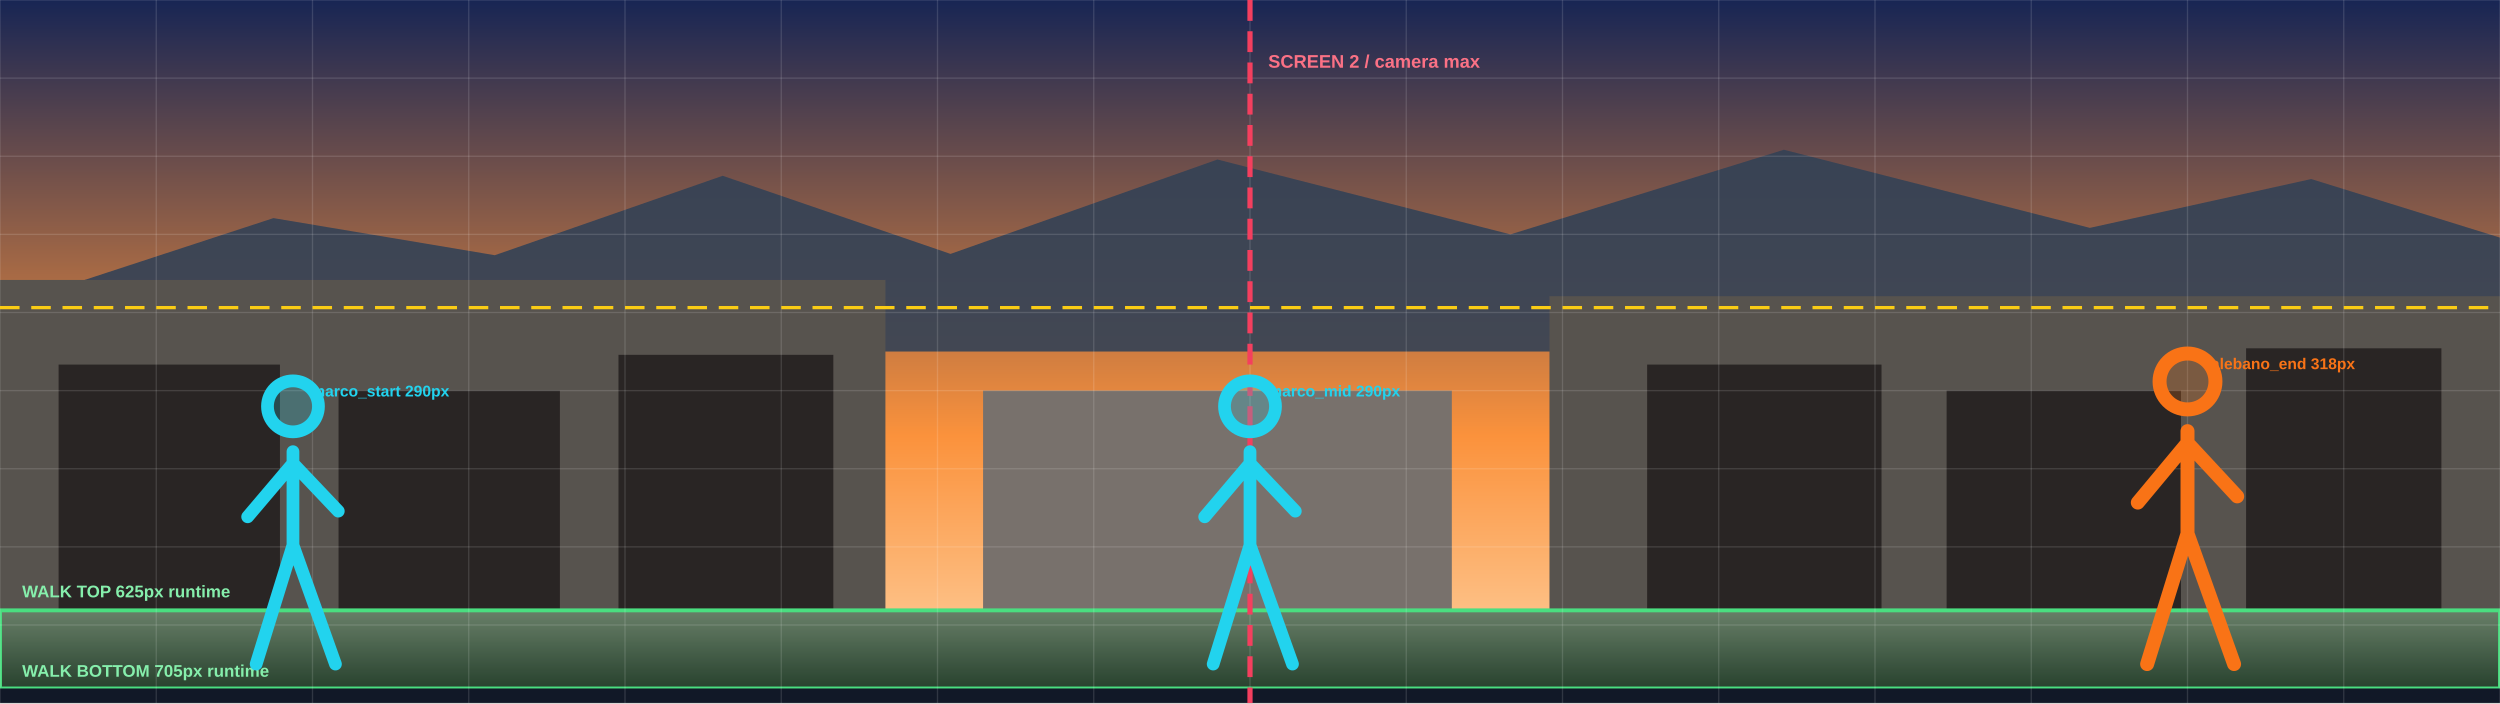
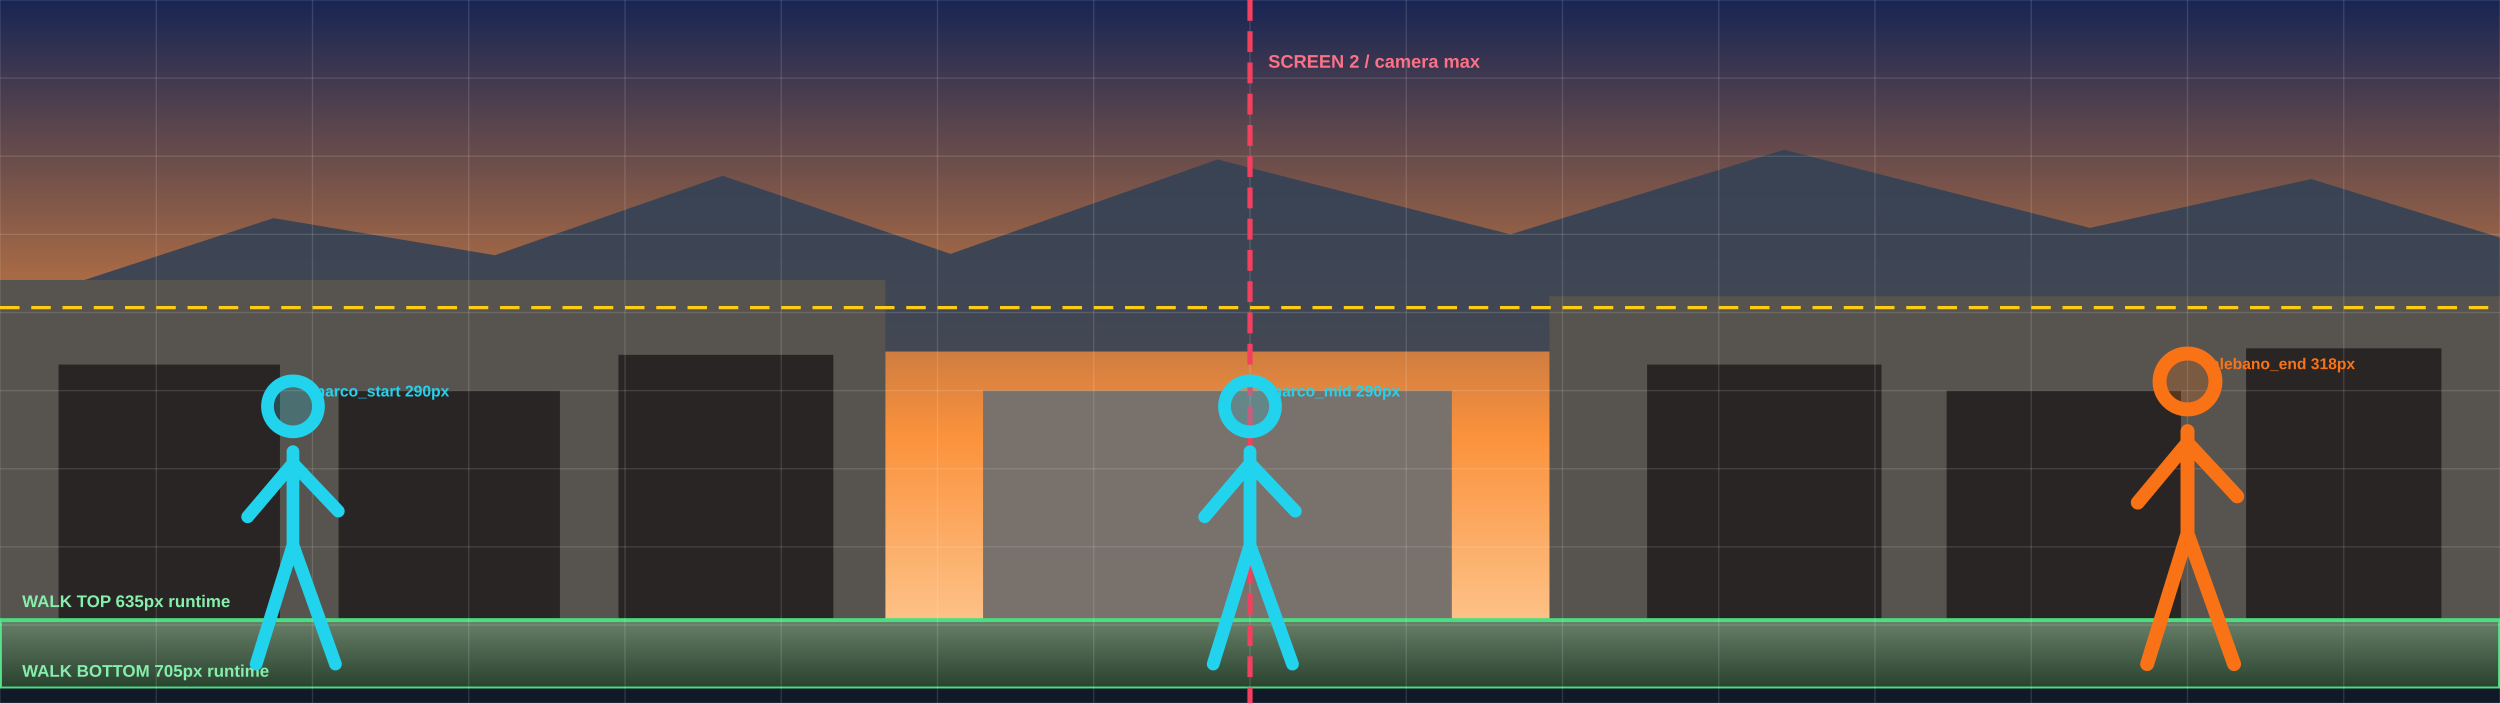
<svg xmlns="http://www.w3.org/2000/svg" width="3840" height="1080" viewBox="0 0 3840 1080" role="img" aria-label="M01 deterministic greybox">
  <defs>
    <linearGradient id="sky" x1="0" y1="0" x2="0" y2="1">
      <stop offset="0" stop-color="#172554" />
      <stop offset="0.62" stop-color="#fb923c" />
      <stop offset="1" stop-color="#fed7aa" />
    </linearGradient>
    <linearGradient id="ground" x1="0" y1="0" x2="0" y2="1">
      <stop offset="0" stop-color="#78716c" />
      <stop offset="1" stop-color="#292524" />
    </linearGradient>
  </defs>
  <rect width="3840" height="1080" fill="url(#sky)" />
  <path d="M0 472.5 L420 335 L760 392 L1110 270 L1460 390 L1870 245 L2320 360 L2740 230 L3210 350 L3550 275 L3840 365 L3840 540 L0 540Z" fill="#334155" opacity="0.9" />
  <g fill="#475569" opacity="0">
    <rect x="0" y="390" width="340" height="190" />
    <rect x="365" y="420" width="300" height="160" />
    <rect x="700" y="370" width="420" height="210" />
    <rect x="1160" y="410" width="330" height="170" />
    <rect x="1530" y="350" width="380" height="230" />
    <rect x="1950" y="400" width="320" height="180" />
    <rect x="2310" y="365" width="410" height="215" />
    <rect x="2760" y="410" width="300" height="170" />
    <rect x="3100" y="345" width="390" height="235" />
    <rect x="3530" y="395" width="310" height="185" />
  </g>
  <g opacity="0">
-     <rect x="0" y="540" width="1140" height="397.5" fill="#57534e" />
+     <rect x="0" y="540" width="1140" height="412.5" fill="#57534e" />
    <rect x="0" y="540" width="1140" height="42" fill="#1c1917" />
    <g fill="#1c1917">
-       <rect x="110" y="600" width="260" height="337.5" />
-       <rect x="440" y="600" width="260" height="337.5" />
-       <rect x="770" y="600" width="260" height="337.5" />
+       <rect x="110" y="600" width="260" height="352.5" />
+       <rect x="440" y="600" width="260" height="352.5" />
+       <rect x="770" y="600" width="260" height="352.5" />
    </g>
    <g fill="#a8a29e">
-       <rect x="80" y="580" width="38" height="357.5" />
-       <rect x="370" y="580" width="38" height="357.5" />
-       <rect x="700" y="580" width="38" height="357.5" />
-       <rect x="1030" y="580" width="42" height="357.5" />
+       <rect x="80" y="580" width="38" height="372.5" />
+       <rect x="370" y="580" width="38" height="372.5" />
+       <rect x="700" y="580" width="38" height="372.5" />
+       <rect x="1030" y="580" width="42" height="372.5" />
    </g>
-     <rect x="2130" y="510" width="1710" height="427.5" fill="#57534e" />
+     <rect x="2130" y="510" width="1710" height="442.5" fill="#57534e" />
    <rect x="2130" y="510" width="1710" height="42" fill="#1c1917" />
    <g fill="#1c1917">
-       <rect x="2240" y="610" width="350" height="327.5" />
-       <rect x="2680" y="610" width="350" height="327.5" />
-       <rect x="3120" y="610" width="350" height="327.5" />
-       <rect x="3560" y="610" width="230" height="327.5" />
+       <rect x="2240" y="610" width="350" height="342.5" />
+       <rect x="2680" y="610" width="350" height="342.5" />
+       <rect x="3120" y="610" width="350" height="342.5" />
+       <rect x="3560" y="610" width="230" height="342.5" />
    </g>
    <g fill="#a8a29e">
-       <rect x="2180" y="570" width="44" height="367.5" />
-       <rect x="2600" y="570" width="44" height="367.5" />
-       <rect x="3040" y="570" width="44" height="367.5" />
-       <rect x="3480" y="570" width="44" height="367.5" />
-       <rect x="3790" y="570" width="44" height="367.5" />
+       <rect x="2180" y="570" width="44" height="382.5" />
+       <rect x="2600" y="570" width="44" height="382.5" />
+       <rect x="3040" y="570" width="44" height="382.5" />
+       <rect x="3480" y="570" width="44" height="382.5" />
+       <rect x="3790" y="570" width="44" height="382.5" />
    </g>
  </g>
  <rect x="0" y="430" width="1360" height="523" fill="#57534e" opacity="1" />
  <rect x="90" y="560" width="340" height="393" fill="#292524" opacity="1" />
  <rect x="520" y="600" width="340" height="353" fill="#292524" opacity="1" />
  <rect x="950" y="545" width="330" height="408" fill="#292524" opacity="1" />
  <rect x="1510" y="600" width="720" height="353" fill="#78716c" opacity="1" />
  <rect x="2380" y="455" width="1460" height="498" fill="#57534e" opacity="1" />
  <rect x="2530" y="560" width="360" height="393" fill="#292524" opacity="1" />
  <rect x="2990" y="600" width="360" height="353" fill="#292524" opacity="1" />
  <rect x="3450" y="535" width="300" height="418" fill="#292524" opacity="1" />
-   <rect x="0" y="937.5" width="3840" height="120" fill="url(#ground)" />
-   <rect x="0" y="937.5" width="3840" height="120" fill="#22c55e" fill-opacity="0.18" stroke="#4ade80" stroke-width="6" />
+   <rect x="0" y="952.5" width="3840" height="105" fill="url(#ground)" />
+   <rect x="0" y="952.5" width="3840" height="105" fill="#22c55e" fill-opacity="0.18" stroke="#4ade80" stroke-width="6" />
  <rect x="0" y="1057.5" width="3840" height="22.5" fill="#111827" />
  <g stroke="#ffffff" stroke-opacity="0.13" stroke-width="2">
    <line x1="0" y1="0" x2="0" y2="1080" />
    <line x1="240" y1="0" x2="240" y2="1080" />
    <line x1="480" y1="0" x2="480" y2="1080" />
    <line x1="720" y1="0" x2="720" y2="1080" />
    <line x1="960" y1="0" x2="960" y2="1080" />
    <line x1="1200" y1="0" x2="1200" y2="1080" />
    <line x1="1440" y1="0" x2="1440" y2="1080" />
    <line x1="1680" y1="0" x2="1680" y2="1080" />
    <line x1="1920" y1="0" x2="1920" y2="1080" />
    <line x1="2160" y1="0" x2="2160" y2="1080" />
    <line x1="2400" y1="0" x2="2400" y2="1080" />
    <line x1="2640" y1="0" x2="2640" y2="1080" />
    <line x1="2880" y1="0" x2="2880" y2="1080" />
    <line x1="3120" y1="0" x2="3120" y2="1080" />
    <line x1="3360" y1="0" x2="3360" y2="1080" />
    <line x1="3600" y1="0" x2="3600" y2="1080" />
    <line x1="3840" y1="0" x2="3840" y2="1080" />
    <line x1="0" y1="0" x2="3840" y2="0" />
    <line x1="0" y1="120" x2="3840" y2="120" />
    <line x1="0" y1="240" x2="3840" y2="240" />
    <line x1="0" y1="360" x2="3840" y2="360" />
    <line x1="0" y1="480" x2="3840" y2="480" />
    <line x1="0" y1="600" x2="3840" y2="600" />
    <line x1="0" y1="720" x2="3840" y2="720" />
    <line x1="0" y1="840" x2="3840" y2="840" />
    <line x1="0" y1="960" x2="3840" y2="960" />
    <line x1="0" y1="1080" x2="3840" y2="1080" />
  </g>
  <line x1="0" y1="472.5" x2="3840" y2="472.5" stroke="#facc15" stroke-width="5" stroke-dasharray="30 18" />
  <line x1="1920" y1="0" x2="1920" y2="1080" stroke="#f43f5e" stroke-width="8" stroke-dasharray="32 16" />
-   <text x="34" y="917.5" fill="#86efac" font-family="Arial,sans-serif" font-size="26" font-weight="700">WALK TOP 625px runtime</text>
+   <text x="34" y="932.5" fill="#86efac" font-family="Arial,sans-serif" font-size="26" font-weight="700">WALK TOP 635px runtime</text>
  <text x="34" y="1039.5" fill="#86efac" font-family="Arial,sans-serif" font-size="26" font-weight="700">WALK BOTTOM 705px runtime</text>
  <text x="1948" y="104" fill="#fb7185" font-family="Arial,sans-serif" font-size="28" font-weight="700">SCREEN 2 / camera max</text>
  <g aria-label="marco_start" fill="none" stroke="#22d3ee" stroke-width="19.575" stroke-linecap="round" stroke-linejoin="round">
    <circle cx="450" cy="624.15" r="39.15" fill="#22d3ee" fill-opacity="0.22" />
    <path d="M 450 693.75 L 450 837.3 M 450 711.75 L 380.4 793.8 M 450 711.75 L 519.6 785.1 M 450 837.3 L 393.45 1020 M 450 837.3 L 515.25 1020" />
  </g>
  <text x="478" y="609" fill="#22d3ee" font-family="Arial,sans-serif" font-size="24" font-weight="700">marco_start 290px</text>
  <g aria-label="marco_mid" fill="none" stroke="#22d3ee" stroke-width="19.575" stroke-linecap="round" stroke-linejoin="round">
    <circle cx="1920" cy="624.15" r="39.15" fill="#22d3ee" fill-opacity="0.22" />
    <path d="M 1920 693.75 L 1920 837.3 M 1920 711.75 L 1850.4 793.8 M 1920 711.75 L 1989.6 785.1 M 1920 837.3 L 1863.45 1020 M 1920 837.3 L 1985.25 1020" />
  </g>
  <text x="1948" y="609" fill="#22d3ee" font-family="Arial,sans-serif" font-size="24" font-weight="700">marco_mid 290px</text>
  <g aria-label="talebano_end" fill="none" stroke="#f97316" stroke-width="21.465" stroke-linecap="round" stroke-linejoin="round">
    <circle cx="3360" cy="585.93" r="42.93" fill="#f97316" fill-opacity="0.22" />
    <path d="M 3360 662.25 L 3360 819.66 M 3360 680.25 L 3283.68 771.96 M 3360 680.25 L 3436.32 762.42 M 3360 819.66 L 3297.99 1020 M 3360 819.66 L 3431.55 1020" />
  </g>
  <text x="3388" y="567" fill="#f97316" font-family="Arial,sans-serif" font-size="24" font-weight="700">talebano_end 318px</text>
</svg>
